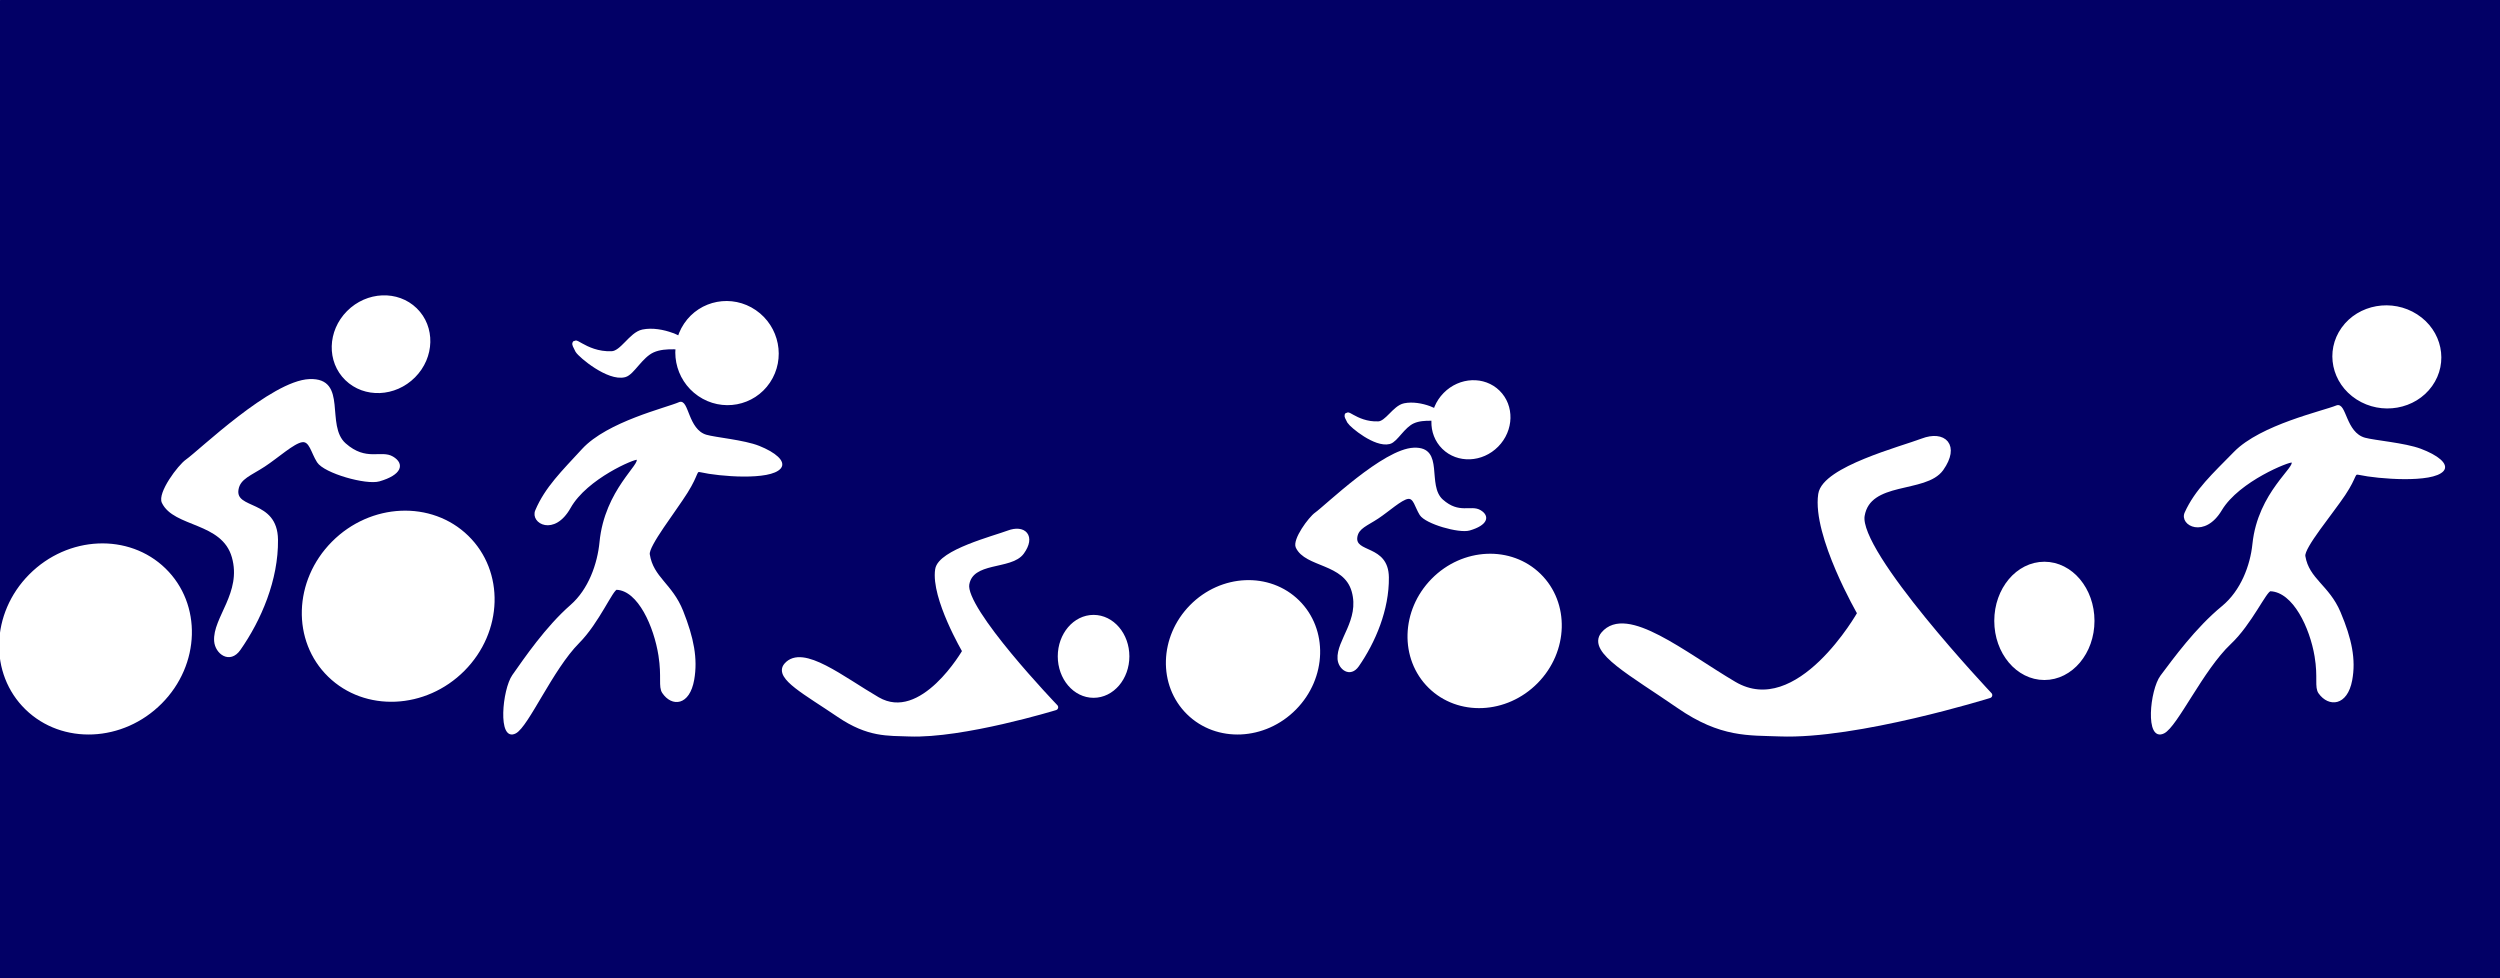
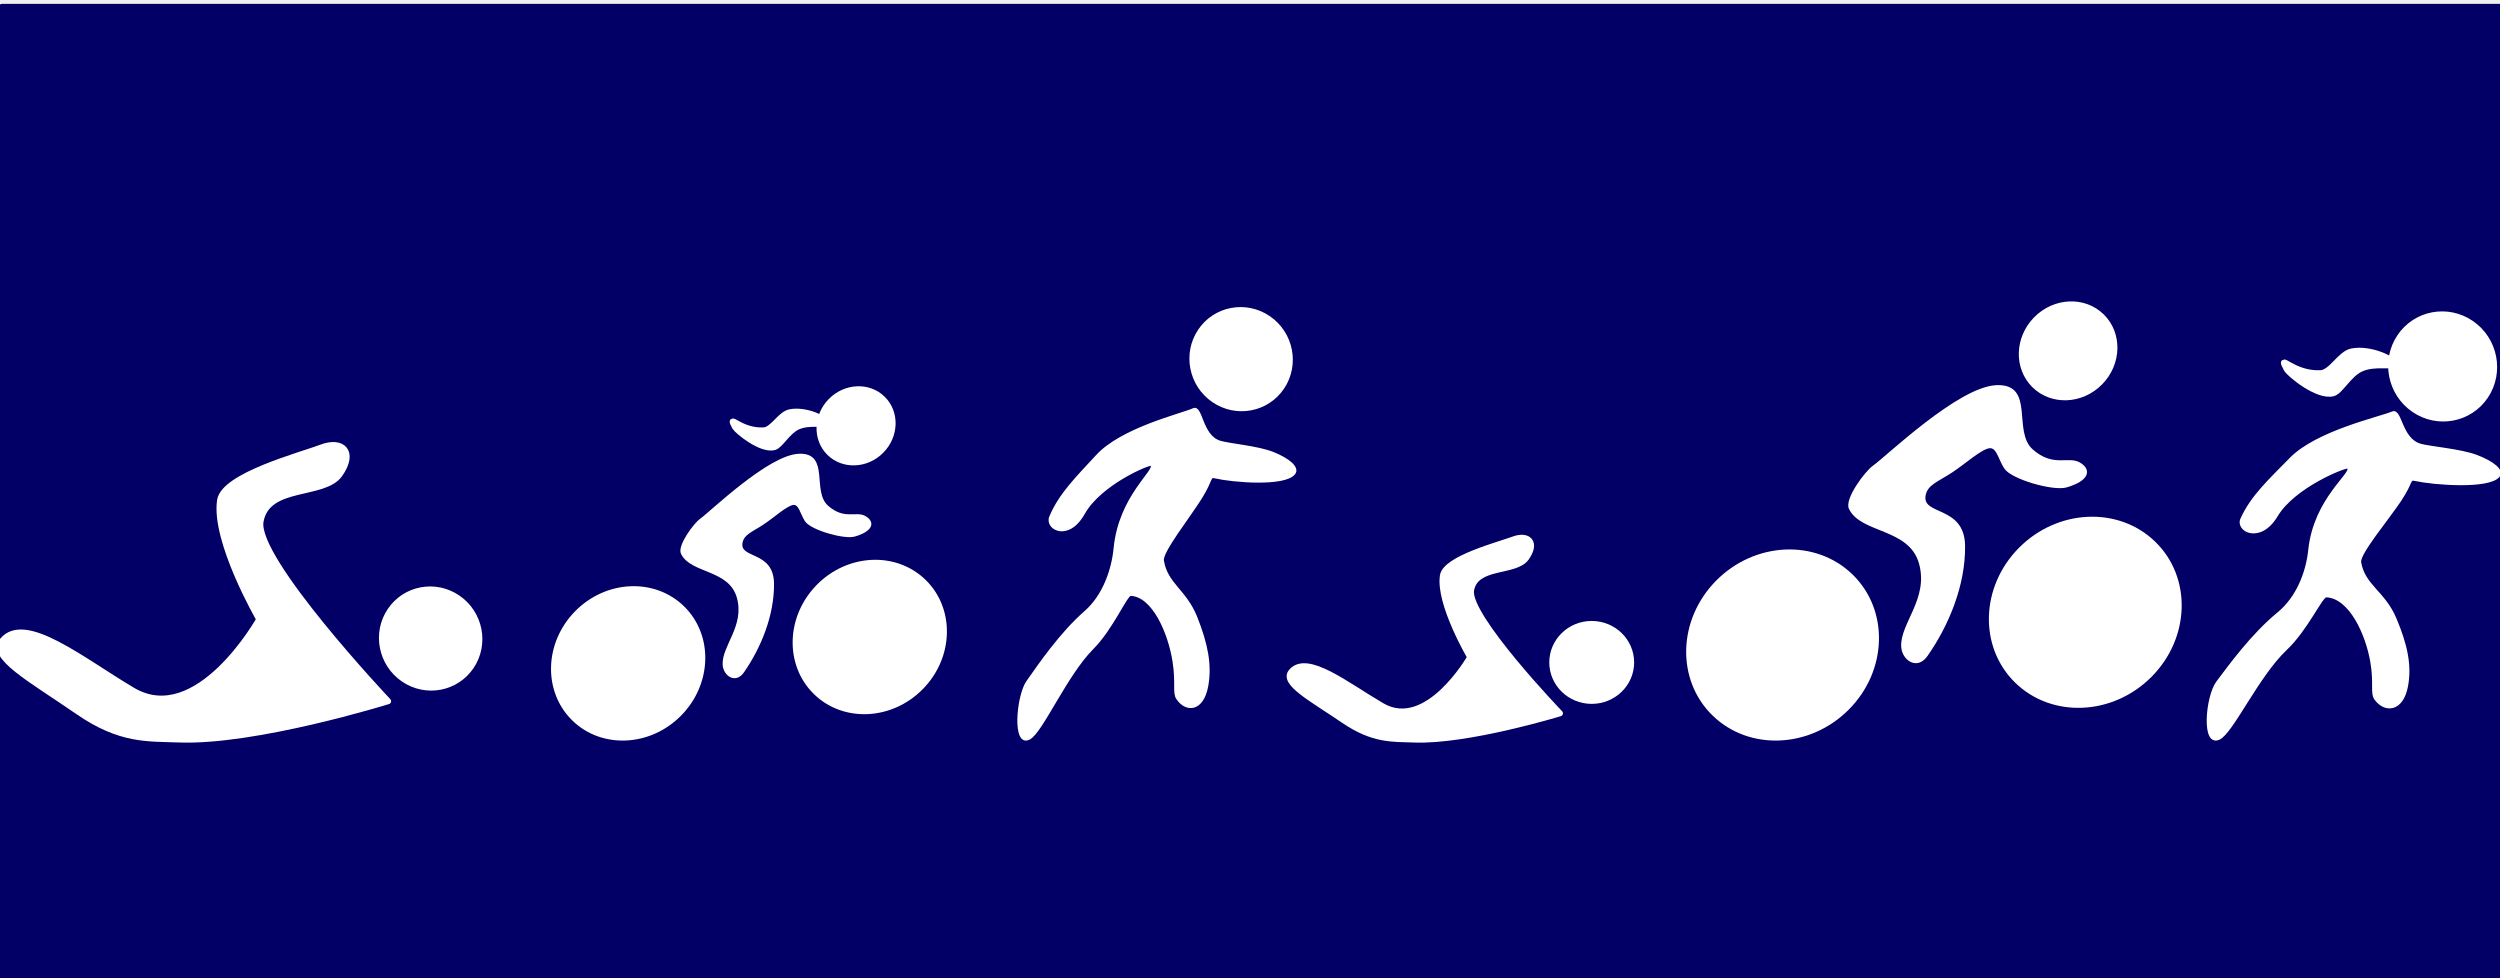
<svg xmlns="http://www.w3.org/2000/svg" xmlns:ns1="http://vectornator.io" height="100%" style="fill-rule:evenodd;clip-rule:evenodd;stroke-linecap:round;stroke-linejoin:round;" xml:space="preserve" width="100%" version="1.1" viewBox="0 0 1024 400.262">
  <defs />
  <g id="Ebene 1" ns1:layerName="Ebene 1">
-     <path stroke="#020066" stroke-width="0.748" d="M0.713+0.154L1034.31+0.154C1034.7+0.154+1035.02+0.52+1035.02+0.972L1035.02+400.155C1035.02+400.607+1034.7+400.974+1034.31+400.974L0.713+400.974C0.319+400.974+0+400.607+0+400.155L0+0.972C0+0.52+0.319+0.154+0.713+0.154Z" fill="#020066" stroke-linecap="butt" opacity="1" stroke-linejoin="miter" />
-     <g opacity="1">
-       <path stroke="#ffffff" stroke-width="0.748" d="M95.336+228.174C99.522+242.899+87.384+253.143+88.088+262.602C88.456+267.548+94.11+271.777+98.153+266.009C106.626+253.919+113.697+237.466+113.494+221.057C113.291+204.647+95.733+209.267+97.341+200.37C98.162+195.828+102.616+194.492+108.266+190.791C113.682+187.244+120.243+181.246+123.712+180.758C127.066+180.287+127.686+185.202+130.181+189.138C132.957+193.518+150.031+198.336+155.317+196.808C164.214+194.236+165.438+190.101+160.777+187.329C156.115+184.558+149.963+189.495+141.341+181.881C132.719+174.268+142.317+155.062+126.79+155.644C111.263+156.227+81.605+184.909+76.388+188.539C73.194+190.761+64.81+201.963+66.647+205.806C71.384+215.715+91.151+213.45+95.336+228.174Z" fill="#ffffff" stroke-linecap="butt" opacity="1" stroke-linejoin="miter" />
-       <g opacity="1">
-         <path stroke="#ffffff" stroke-width="0.748" d="M136.228+222.141C151.922+206.343+176.678+205.252+191.522+219.703C206.366+234.155+205.677+258.677+189.983+274.475C174.289+290.272+149.532+291.364+134.688+276.912C119.844+262.46+120.534+237.938+136.228+222.141Z" fill="#ffffff" stroke-linecap="butt" opacity="1" stroke-linejoin="miter" />
-         <path stroke="#ffffff" stroke-width="0.748" d="M12.237+235.548C27.931+219.751+52.687+218.659+67.531+233.111C82.375+247.563+81.686+272.085+65.992+287.883C50.298+303.68+25.541+304.772+10.697+290.32C-4.147+275.868-3.457+251.346+12.237+235.548Z" fill="#ffffff" stroke-linecap="butt" opacity="1" stroke-linejoin="miter" />
-         <path stroke="#ffffff" stroke-width="0.748" d="M142.406+127.684C150.336+119.701+162.884+119.186+170.431+126.533C177.978+133.881+177.667+146.309+169.737+154.292C161.806+162.275+149.259+162.79+141.711+155.442C134.164+148.095+134.475+135.667+142.406+127.684Z" fill="#ffffff" stroke-linecap="butt" opacity="1" stroke-linejoin="miter" />
-       </g>
-     </g>
-     <g opacity="1">
-       <path stroke="#ffffff" stroke-width="2.44" d="M656.896+259.854C666.133+248.858+689.449+268.091+710.145+280.311C736.836+296.072+762.007+251.185+762.007+251.185C762.007+251.185+743.475+219.219+745.955+202.497C747.472+192.275+779.018+184.027+787.526+180.78C796.066+177.521+801.447+182.598+794.972+191.807C788.496+201.017+765.197+195.658+762.551+211.131C759.905+226.605+814.816+284.729+814.816+284.729C814.816+284.729+760.433+301.662+728.927+300.418C716.477+299.927+705.179+301.023+687.79+288.997C668.543+275.686+651.31+266.505+656.896+259.854Z" fill="#ffffff" stroke-linecap="butt" opacity="1" stroke-linejoin="round" />
-       <path stroke="#ffffff" stroke-width="2.44" d="M818.074+254.31C818.074+241.606+826.716+231.308+837.377+231.308C848.038+231.308+856.68+241.606+856.68+254.31C856.68+267.014+848.038+277.312+837.377+277.312C826.716+277.312+818.074+267.014+818.074+254.31Z" fill="#ffffff" stroke-linecap="butt" opacity="1" stroke-linejoin="miter" />
-     </g>
-     <g opacity="1">
-       <path stroke="#ffffff" stroke-width="0.748" d="M278.255+165.076C273.151+167.336+248.93+173.002+238.677+184.163C230.382+193.192+223.566+199.776+219.597+209.155C217.514+214.075+226.929+219.403+233.385+207.886C240.218+195.696+260.228+187.386+260.941+187.985C263.304+189.972+248+200.627+245.935+222.071C245.069+231.064+241.358+241.573+233.967+248.038C223.734+256.989+215.072+269.746+210.17+276.691C206.098+282.458+204.173+303.742+211.109+300.058C216.212+297.347+226.136+274.003+236.955+263.135C245.116+254.938+250.819+241.127+252.592+241.21C261.681+241.631+268.207+256.599+270.076+268.471C271.475+277.359+269.953+281.231+271.586+283.659C275.296+289.172+282.147+288.765+283.977+278.375C285.474+269.878+283.858+261.405+279.47+250.354C275.081+239.304+267.288+236.719+265.783+227.095C265.23+223.556+276.485+209.321+281.309+201.615C286.21+193.788+284.704+192.521+287.106+193.081C294.374+194.773+315.475+196.538+319.544+191.597C321.613+189.083+317.219+185.526+310.861+182.986C304.718+180.531+292.979+179.544+289.213+178.427C281.442+176.123+281.794+163.509+278.255+165.076Z" fill="#ffffff" stroke-linecap="butt" opacity="1" stroke-linejoin="miter" />
-       <path stroke="#ffffff" stroke-width="0.748" d="M280.505+132.762C286.905+123.222+299.831+120.8+309.375+127.351C318.92+133.903+321.469+146.947+315.069+156.487C308.669+166.027+295.743+168.449+286.199+161.898C276.654+155.346+274.105+142.302+280.505+132.762Z" fill="#ffffff" stroke-linecap="butt" opacity="1" stroke-linejoin="miter" />
-       <path stroke="#ffffff" stroke-width="2.44" d="M280.619+141.305C281.221+139.604+270.997+134.585+263.364+136.171C258.679+137.145+255.088+144.871+250.623+145.076C238.885+145.613+232.914+136.113+236.8+143.483C238.085+145.541+249.387+154.952+255.764+153.309C258.763+152.536+262.154+145.528+267.2+143.24C272.88+140.665+280.105+142.76+280.619+141.305Z" fill="#ffffff" stroke-linecap="butt" opacity="1" stroke-linejoin="miter" />
-     </g>
-     <g opacity="1">
-       <path stroke="#ffffff" stroke-width="0.748" d="M957.052+166.432C951.67+168.669+926.125+174.279+915.311+185.328C906.563+194.266+899.374+200.785+895.188+210.07C892.992+214.94+902.921+220.215+909.73+208.813C916.937+196.745+938.04+188.519+938.792+189.112C941.284+191.079+925.143+201.627+922.965+222.856C922.052+231.759+918.138+242.163+910.344+248.563C899.551+257.424+890.416+270.054+885.246+276.929C880.951+282.639+878.921+303.709+886.236+300.062C891.618+297.379+902.084+274.268+913.495+263.509C922.102+255.394+928.116+241.722+929.987+241.803C939.572+242.221+946.455+257.038+948.426+268.792C949.901+277.591+948.296+281.424+950.019+283.827C953.932+289.286+961.157+288.883+963.087+278.597C964.666+270.184+962.961+261.796+958.333+250.856C953.705+239.916+945.485+237.358+943.899+227.83C943.315+224.327+955.185+210.234+960.273+202.606C965.442+194.856+963.854+193.603+966.387+194.156C974.052+195.832+996.306+197.579+1000.6+192.687C1002.78+190.199+998.146+186.678+991.44+184.163C984.961+181.733+972.581+180.756+968.609+179.65C960.414+177.368+960.785+164.881+957.052+166.432Z" fill="#ffffff" stroke-linecap="butt" opacity="1" stroke-linejoin="miter" />
-       <path stroke="#ffffff" stroke-width="0.748" d="M959.425+134.442C966.175+124.998+979.807+122.599+989.873+129.085C999.939+135.571+1002.63+148.485+995.878+157.929C989.128+167.373+975.496+169.772+965.43+163.286C955.364+156.8+952.676+143.886+959.425+134.442Z" fill="#ffffff" stroke-linecap="butt" opacity="1" stroke-linejoin="miter" />
-     </g>
-     <g opacity="1">
-       <path stroke="#ffffff" stroke-width="2.44" d="M322.22+272.641C328.654+265.106+344.894+278.285+359.309+286.66C377.899+297.46+395.431+266.7+395.431+266.7C395.431+266.7+382.523+244.795+384.251+233.336C385.307+226.331+407.279+220.679+413.205+218.454C419.153+216.22+422.901+219.7+418.391+226.011C413.881+232.321+397.652+228.649+395.809+239.253C393.967+249.856+432.213+289.688+432.213+289.688C432.213+289.688+394.334+301.291+372.391+300.439C363.719+300.102+355.85+300.853+343.738+292.612C330.332+283.491+318.329+277.199+322.22+272.641Z" fill="#ffffff" stroke-linecap="butt" opacity="1" stroke-linejoin="round" />
-       <path stroke="#ffffff" stroke-width="2.44" d="M434.482+268.842C434.482+260.136+440.501+253.079+447.927+253.079C455.352+253.079+461.371+260.136+461.371+268.842C461.371+277.547+455.352+284.605+447.927+284.605C440.501+284.605+434.482+277.547+434.482+268.842Z" fill="#ffffff" stroke-linecap="butt" opacity="1" stroke-linejoin="miter" />
-     </g>
-     <g opacity="1">
-       <g opacity="1">
-         <path stroke="#ffffff" stroke-width="0.748" d="M554.017+242.204C557.358+254.072+547.67+262.329+548.232+269.952C548.526+273.939+553.039+277.347+556.265+272.698C563.029+262.954+568.673+249.694+568.511+236.468C568.349+223.242+554.334+226.966+555.618+219.796C556.273+216.135+559.828+215.058+564.338+212.075C568.661+209.216+573.898+204.382+576.667+203.989C579.344+203.609+579.839+207.57+581.83+210.743C584.047+214.273+597.674+218.156+601.894+216.924C608.996+214.851+609.972+211.518+606.252+209.285C602.531+207.051+597.62+211.03+590.738+204.894C583.856+198.758+591.517+183.279+579.124+183.748C566.73+184.217+543.057+207.334+538.893+210.26C536.343+212.05+529.651+221.079+531.118+224.177C534.899+232.163+550.677+230.337+554.017+242.204Z" fill="#ffffff" stroke-linecap="butt" opacity="1" stroke-linejoin="miter" />
-         <g opacity="1">
-           <path stroke="#ffffff" stroke-width="0.748" d="M586.657+237.342C599.184+224.609+618.944+223.73+630.793+235.377C642.641+247.025+642.091+266.789+629.564+279.521C617.037+292.254+597.277+293.133+585.428+281.486C573.58+269.838+574.13+250.074+586.657+237.342Z" fill="#ffffff" stroke-linecap="butt" opacity="1" stroke-linejoin="miter" />
-           <path stroke="#ffffff" stroke-width="0.748" d="M487.688+248.148C500.215+235.415+519.975+234.536+531.823+246.183C543.672+257.831+543.122+277.595+530.595+290.328C518.068+303.06+498.307+303.94+486.459+292.292C474.61+280.644+475.16+260.88+487.688+248.148Z" fill="#ffffff" stroke-linecap="butt" opacity="1" stroke-linejoin="miter" />
-           <path stroke="#ffffff" stroke-width="0.748" d="M591.588+161.212C597.918+154.778+607.934+154.363+613.958+160.285C619.982+166.207+619.734+176.224+613.403+182.658C607.073+189.092+597.058+189.507+591.034+183.585C585.01+177.663+585.258+167.646+591.588+161.212Z" fill="#ffffff" stroke-linecap="butt" opacity="1" stroke-linejoin="miter" />
-         </g>
-       </g>
-       <path stroke="#ffffff" stroke-width="2.44" d="M589.957+170.665C590.466+169.244+581.824+165.055+575.374+166.379C571.415+167.192+568.38+173.641+564.607+173.812C554.687+174.261+549.641+166.33+552.925+172.482C554.011+174.201+563.563+182.056+568.951+180.685C571.486+180.04+574.351+174.189+578.616+172.28C583.417+170.13+589.522+171.879+589.957+170.665Z" fill="#ffffff" stroke-linecap="butt" opacity="1" stroke-linejoin="miter" />
-     </g>
+     <path stroke="#020066" stroke-width="0.748" d="M0.713+1.957L1034.31+1.957C1034.7+1.957+1035.02+2.323+1035.02+2.775L1035.02+401.959C1035.02+402.411+1034.7+402.777+1034.31+402.777L0.713+402.777C0.319+402.777+0+402.411+0+401.959L0+2.775C0+2.323+0.319+1.957+0.713+1.957Z" fill="#020066" stroke-linecap="butt" opacity="1" stroke-linejoin="miter" />
+     <path stroke="#ffffff" stroke-width="0.748" d="M786.366+230.656C790.551+245.381+778.413+255.625+779.117+265.084C779.486+270.03+785.14+274.259+789.182+268.491C797.655+256.401+804.726+239.948+804.523+223.539C804.32+207.129+786.762+211.749+788.37+202.852C789.191+198.31+793.645+196.974+799.295+193.273C804.712+189.726+811.272+183.728+814.741+183.24C818.095+182.769+818.715+187.684+821.21+191.62C823.987+196+841.06+200.818+846.347+199.29C855.244+196.718+856.467+192.583+851.806+189.811C847.145+187.04+840.992+191.977+832.37+184.363C823.748+176.75+833.346+157.544+817.819+158.127C802.292+158.709+772.635+187.391+767.417+191.021C764.223+193.243+755.839+204.445+757.676+208.288C762.414+218.197+782.18+215.932+786.366+230.656Z" fill="#ffffff" stroke-linecap="butt" opacity="1" stroke-linejoin="miter" />
+     <path stroke="#ffffff" stroke-width="0.748" d="M827.257+224.623C842.951+208.825+867.707+207.734+882.551+222.185C897.395+236.637+896.706+261.159+881.012+276.957C865.318+292.755+840.562+293.846+825.718+279.394C810.874+264.942+811.563+240.42+827.257+224.623Z" fill="#ffffff" stroke-linecap="butt" opacity="1" stroke-linejoin="miter" />
+     <path stroke="#ffffff" stroke-width="0.748" d="M703.266+238.03C718.96+222.233+743.716+221.141+758.56+235.593C773.404+250.045+772.715+274.567+757.021+290.365C741.327+306.162+716.571+307.254+701.727+292.802C686.883+278.35+687.572+253.828+703.266+238.03Z" fill="#ffffff" stroke-linecap="butt" opacity="1" stroke-linejoin="miter" />
+     <path stroke="#ffffff" stroke-width="0.748" d="M833.435+130.242C841.366+122.163+853.913+121.642+861.46+129.078C869.007+136.515+868.696+149.093+860.766+157.172C852.835+165.252+840.288+165.773+832.741+158.337C825.193+150.9+825.504+138.322+833.435+130.242Z" fill="#ffffff" stroke-linecap="butt" opacity="1" stroke-linejoin="miter" />
+     <path stroke="#ffffff" stroke-width="2.44" d="M1.067+262.336C10.304+251.34+33.621+270.573+54.316+282.793C81.007+298.554+106.179+253.667+106.179+253.667C106.179+253.667+87.646+221.701+90.127+204.979C91.643+194.757+123.189+186.509+131.697+183.262C140.237+180.003+145.618+185.08+139.143+194.289C132.668+203.499+109.368+198.14+106.722+213.613C104.076+229.087+158.987+287.211+158.987+287.211C158.987+287.211+104.604+304.144+73.099+302.9C60.648+302.409+49.35+303.505+31.961+291.479C12.714+278.168-4.519+268.987+1.067+262.336Z" fill="#ffffff" stroke-linecap="butt" opacity="1" stroke-linejoin="round" />
+     <path stroke="#ffffff" stroke-width="0.748" d="M488.827+167.558C483.724+169.818+459.503+175.484+449.25+186.645C440.955+195.674+434.138+202.258+430.169+211.637C428.087+216.557+437.502+221.885+443.957+210.368C450.791+198.178+470.801+189.868+471.513+190.467C473.876+192.454+458.572+203.109+456.507+224.553C455.641+233.546+451.93+244.055+444.539+250.52C434.306+259.471+425.645+272.228+420.742+279.173C416.67+284.94+414.745+306.224+421.681+302.54C426.784+299.829+436.708+276.485+447.528+265.617C455.688+257.42+461.391+243.609+463.164+243.692C472.253+244.113+478.779+259.081+480.648+270.953C482.047+279.841+480.525+283.713+482.159+286.141C485.869+291.654+492.719+291.247+494.549+280.857C496.046+272.36+494.43+263.887+490.042+252.836C485.653+241.786+477.86+239.201+476.356+229.577C475.802+226.038+487.057+211.803+491.882+204.097C496.782+196.27+495.276+195.003+497.678+195.563C504.946+197.255+526.047+199.02+530.116+194.079C532.185+191.565+527.791+188.008+521.433+185.468C515.29+183.013+503.552+182.026+499.785+180.909C492.015+178.605+492.366+165.991+488.827+167.558Z" fill="#ffffff" stroke-linecap="butt" opacity="1" stroke-linejoin="miter" />
+     <path stroke="#ffffff" stroke-width="0.748" d="M491.078+135.244C497.478+125.704+510.403+123.282+519.948+129.833C529.492+136.385+532.041+149.429+525.641+158.969C519.241+168.509+506.316+170.931+496.771+164.38C487.227+157.828+484.678+144.784+491.078+135.244Z" fill="#ffffff" stroke-linecap="butt" opacity="1" stroke-linejoin="miter" />
+     <path stroke="#ffffff" stroke-width="2.44" d="M980.477+149.092C981.079+147.39+970.855+142.372+963.222+143.958C958.537+144.932+954.946+152.658+950.481+152.863C938.743+153.4+932.772+143.9+936.658+151.27C937.943+153.328+949.246+162.739+955.622+161.096C958.621+160.323+962.012+153.314+967.058+151.027C972.738+148.452+979.963+150.546+980.477+149.092Z" fill="#ffffff" stroke-linecap="butt" opacity="1" stroke-linejoin="miter" />
+     <path stroke="#ffffff" stroke-width="0.748" d="M979.909+168.914C974.527+171.151+948.982+176.761+938.168+187.81C929.42+196.748+922.231+203.267+918.045+212.552C915.849+217.422+925.778+222.697+932.587+211.295C939.794+199.227+960.897+191.001+961.649+191.594C964.141+193.561+948+204.109+945.822+225.338C944.909+234.241+940.995+244.645+933.201+251.045C922.408+259.906+913.273+272.536+908.103+279.411C903.809+285.121+901.778+306.191+909.093+302.544C914.475+299.861+924.942+276.75+936.352+265.991C944.959+257.876+950.973+244.204+952.844+244.285C962.429+244.703+969.312+259.52+971.283+271.274C972.759+280.073+971.153+283.906+972.876+286.309C976.789+291.768+984.014+291.365+985.944+281.079C987.523+272.666+985.819+264.278+981.19+253.338C976.562+242.398+968.342+239.84+966.756+230.312C966.173+226.809+978.043+212.716+983.13+205.088C988.299+197.338+986.711+196.085+989.244+196.638C996.909+198.314+1019.16+200.061+1023.45+195.169C1025.64+192.681+1021+189.16+1014.3+186.645C1007.82+184.215+995.438+183.238+991.466+182.132C983.271+179.85+983.642+167.363+979.909+168.914Z" fill="#ffffff" stroke-linecap="butt" opacity="1" stroke-linejoin="miter" />
+     <path stroke="#ffffff" stroke-width="0.748" d="M982.283+137.544C989.032+127.449+1002.66+124.886+1012.73+131.818C1022.8+138.751+1025.48+152.555+1018.74+162.65C1011.99+172.745+998.353+175.309+988.287+168.376C978.221+161.443+975.533+147.639+982.283+137.544Z" fill="#ffffff" stroke-linecap="butt" opacity="1" stroke-linejoin="miter" />
+     <path stroke="#ffffff" stroke-width="2.44" d="M528.972+275.123C535.406+267.588+551.646+280.767+566.061+289.142C584.651+299.942+602.183+269.182+602.183+269.182C602.183+269.182+589.275+247.277+591.003+235.818C592.059+228.813+614.031+223.161+619.957+220.936C625.905+218.702+629.653+222.182+625.143+228.493C620.633+234.803+604.404+231.131+602.562+241.735C600.719+252.338+638.965+292.17+638.965+292.17C638.965+292.17+601.087+303.773+579.143+302.921C570.471+302.584+562.602+303.335+550.49+295.094C537.085+285.973+525.081+279.681+528.972+275.123Z" fill="#ffffff" stroke-linecap="butt" opacity="1" stroke-linejoin="round" />
+     <path stroke="#ffffff" stroke-width="2.44" d="M635.806+271.324C635.806+262.618+643.041+255.561+651.965+255.561C660.889+255.561+668.123+262.618+668.123+271.324C668.123+280.029+660.889+287.087+651.965+287.087C643.041+287.087+635.806+280.029+635.806+271.324Z" fill="#ffffff" stroke-linecap="butt" opacity="1" stroke-linejoin="miter" />
+     <path stroke="#ffffff" stroke-width="0.748" d="M302.17+244.686C305.51+256.554+295.822+264.811+296.384+272.434C296.678+276.421+301.191+279.829+304.418+275.18C311.181+265.436+316.825+252.176+316.663+238.95C316.501+225.724+302.487+229.448+303.77+222.278C304.425+218.617+307.98+217.54+312.49+214.557C316.814+211.698+322.05+206.864+324.819+206.471C327.497+206.091+327.991+210.052+329.983+213.225C332.199+216.755+345.827+220.638+350.047+219.406C357.148+217.333+358.125+214.001+354.404+211.767C350.684+209.533+345.772+213.512+338.89+207.376C332.008+201.24+339.669+185.761+327.276+186.23C314.883+186.699+291.21+209.816+287.045+212.742C284.496+214.532+277.804+223.561+279.27+226.659C283.052+234.645+298.829+232.819+302.17+244.686Z" fill="#ffffff" stroke-linecap="butt" opacity="1" stroke-linejoin="miter" />
+     <path stroke="#ffffff" stroke-width="0.748" d="M334.809+239.824C347.336+227.091+367.097+226.212+378.945+237.859C390.794+249.507+390.243+269.271+377.716+282.003C365.189+294.736+345.429+295.615+333.581+283.968C321.732+272.32+322.282+252.556+334.809+239.824Z" fill="#ffffff" stroke-linecap="butt" opacity="1" stroke-linejoin="miter" />
+     <path stroke="#ffffff" stroke-width="0.748" d="M235.84+250.63C248.367+237.897+268.127+237.018+279.976+248.665C291.824+260.313+291.274+280.077+278.747+292.81C266.22+305.542+246.46+306.422+234.611+294.774C222.763+283.126+223.313+263.362+235.84+250.63Z" fill="#ffffff" stroke-linecap="butt" opacity="1" stroke-linejoin="miter" />
+     <path stroke="#ffffff" stroke-width="0.748" d="M339.741+163.694C346.071+157.26+356.086+156.845+362.11+162.767C368.134+168.689+367.886+178.706+361.556+185.14C355.226+191.574+345.21+191.989+339.186+186.067C333.162+180.145+333.41+170.128+339.741+163.694Z" fill="#ffffff" stroke-linecap="butt" opacity="1" stroke-linejoin="miter" />
+     <path stroke="#ffffff" stroke-width="2.44" d="M338.109+173.147C338.618+171.726+329.977+167.537+323.526+168.861C319.567+169.674+316.532+176.123+312.759+176.294C302.839+176.743+297.793+168.812+301.077+174.965C302.163+176.683+311.715+184.538+317.103+183.167C319.638+182.522+322.504+176.671+326.769+174.762C331.569+172.612+337.674+174.361+338.109+173.147Z" fill="#ffffff" stroke-linecap="butt" opacity="1" stroke-linejoin="miter" />
+     <path stroke="#ffffff" stroke-width="0.748" d="M159.118+249.679C165.518+240.139+178.444+237.716+187.988+244.268C197.533+250.819+200.082+263.864+193.682+273.404C187.282+282.943+174.356+285.366+164.812+278.814C155.268+272.263+152.718+259.218+159.118+249.679Z" fill="#ffffff" stroke-linecap="butt" opacity="1" stroke-linejoin="miter" />
  </g>
</svg>
